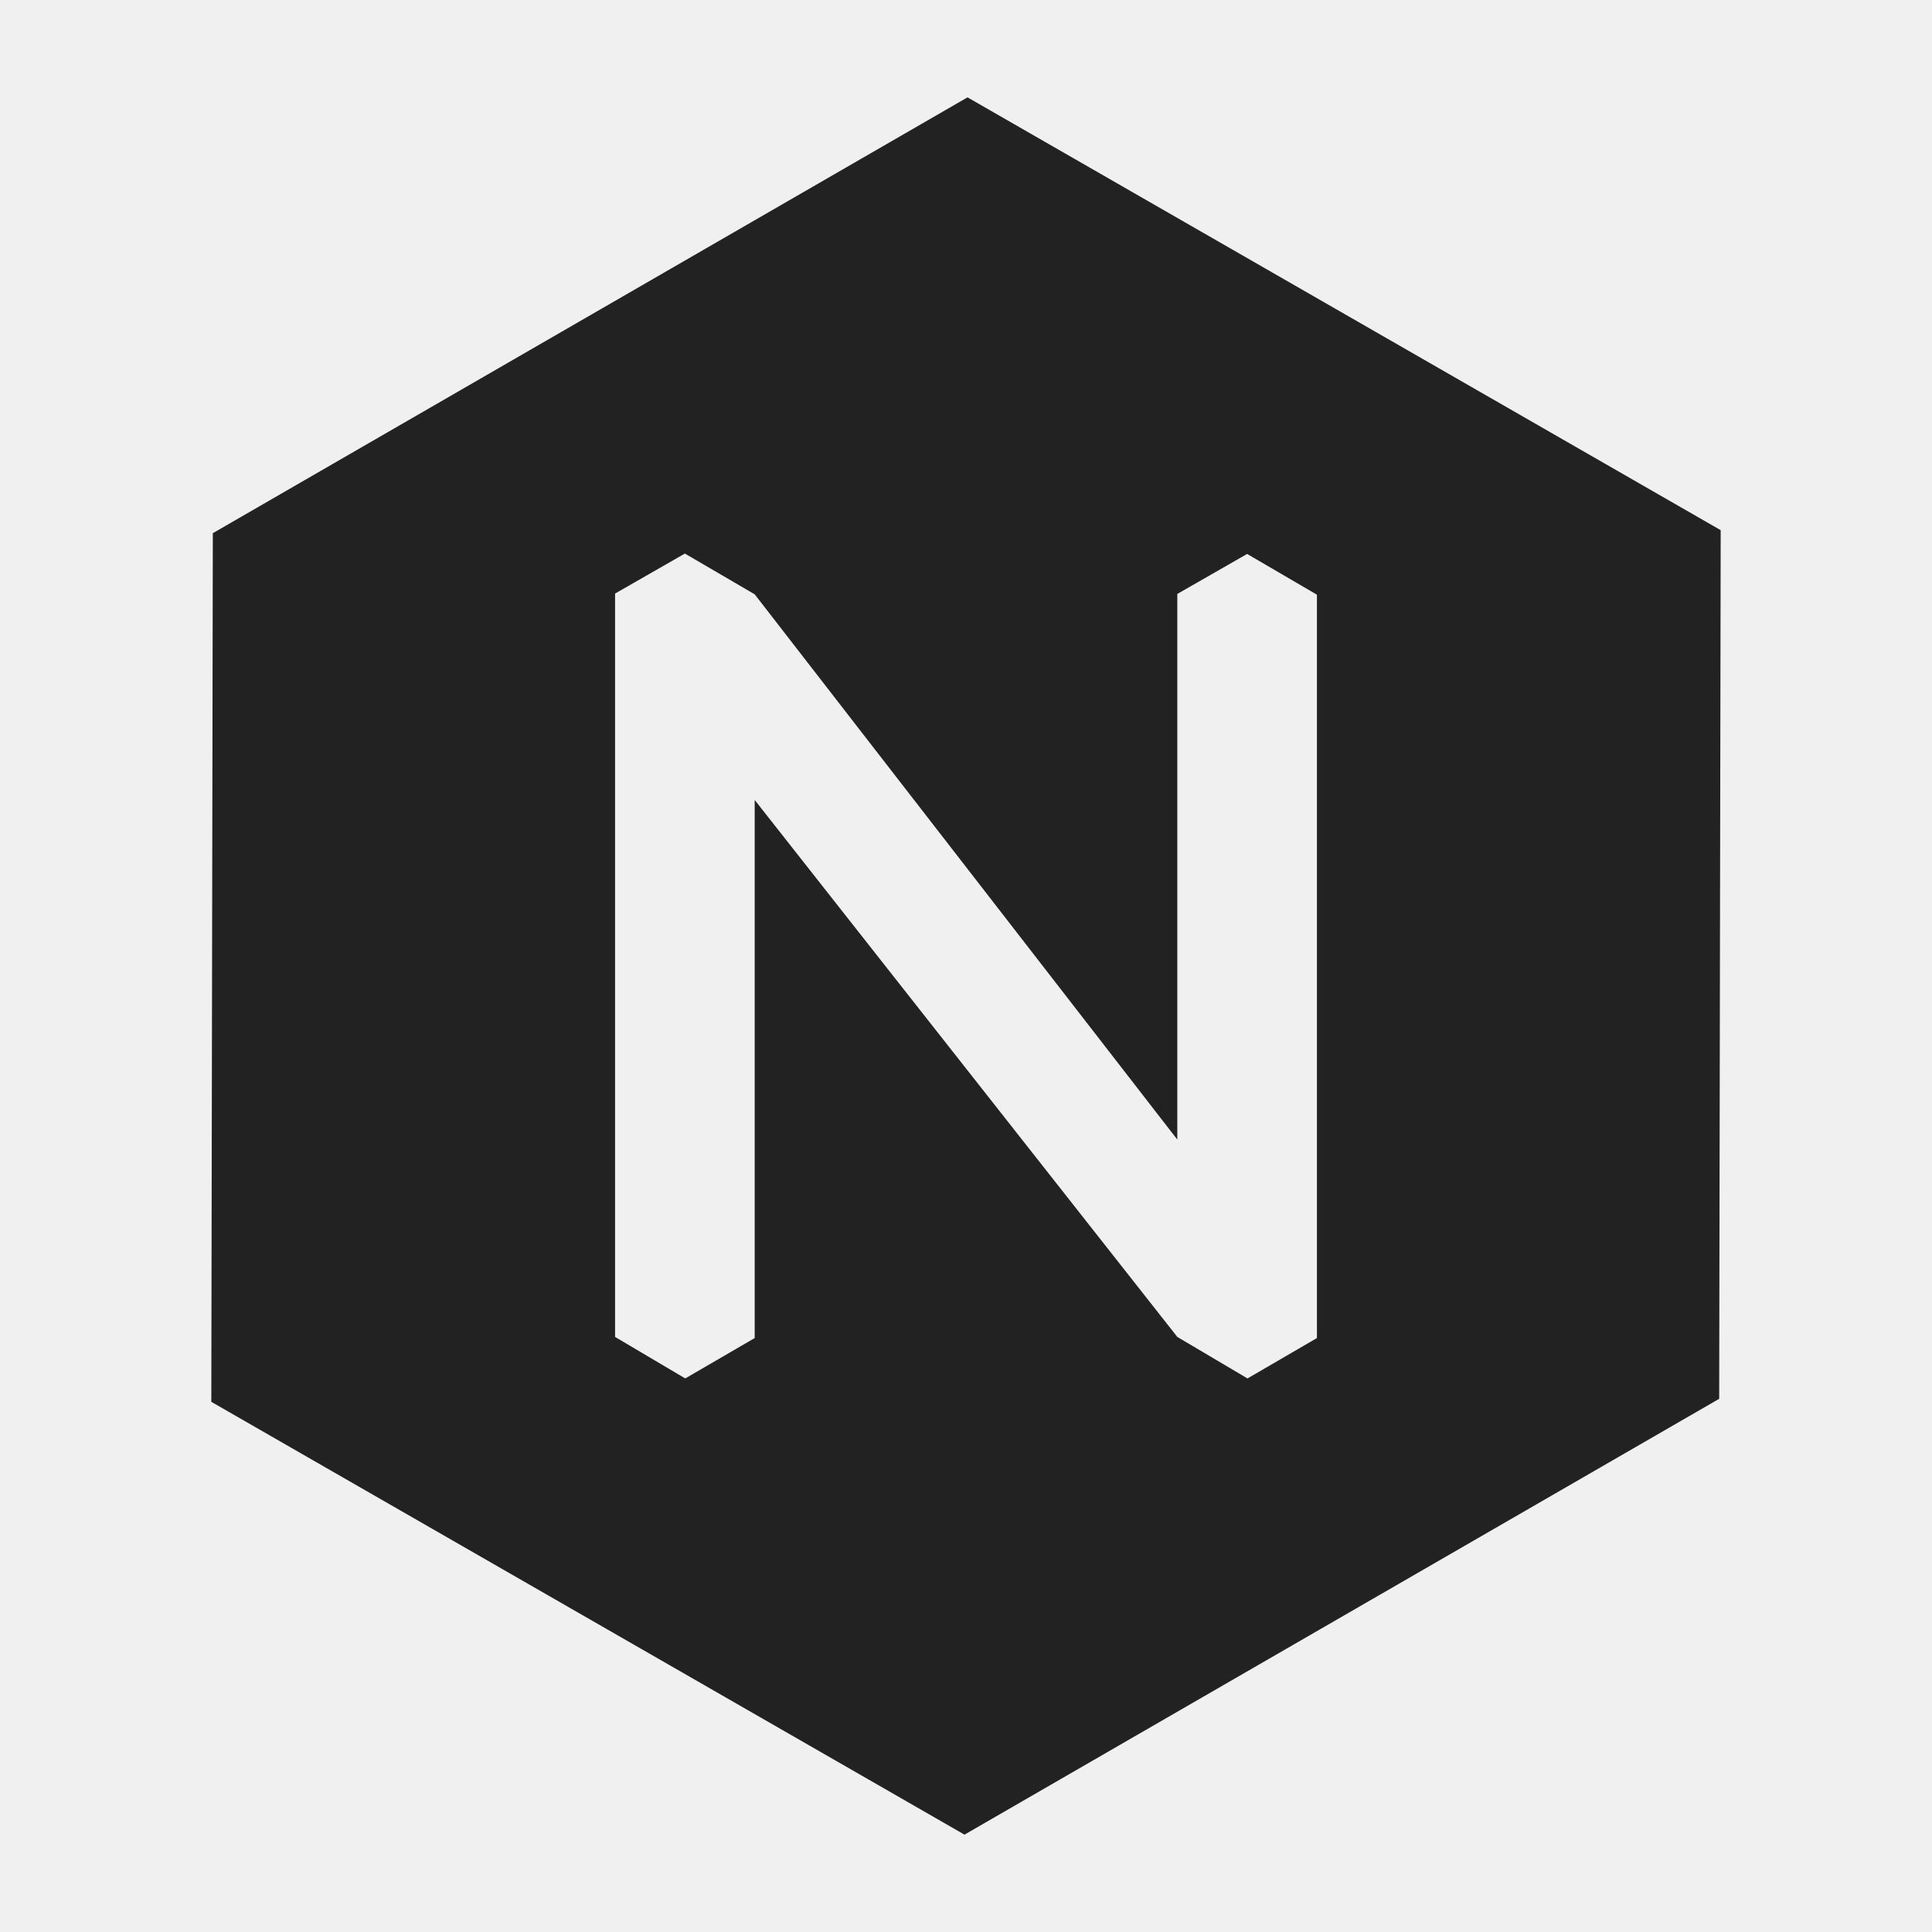
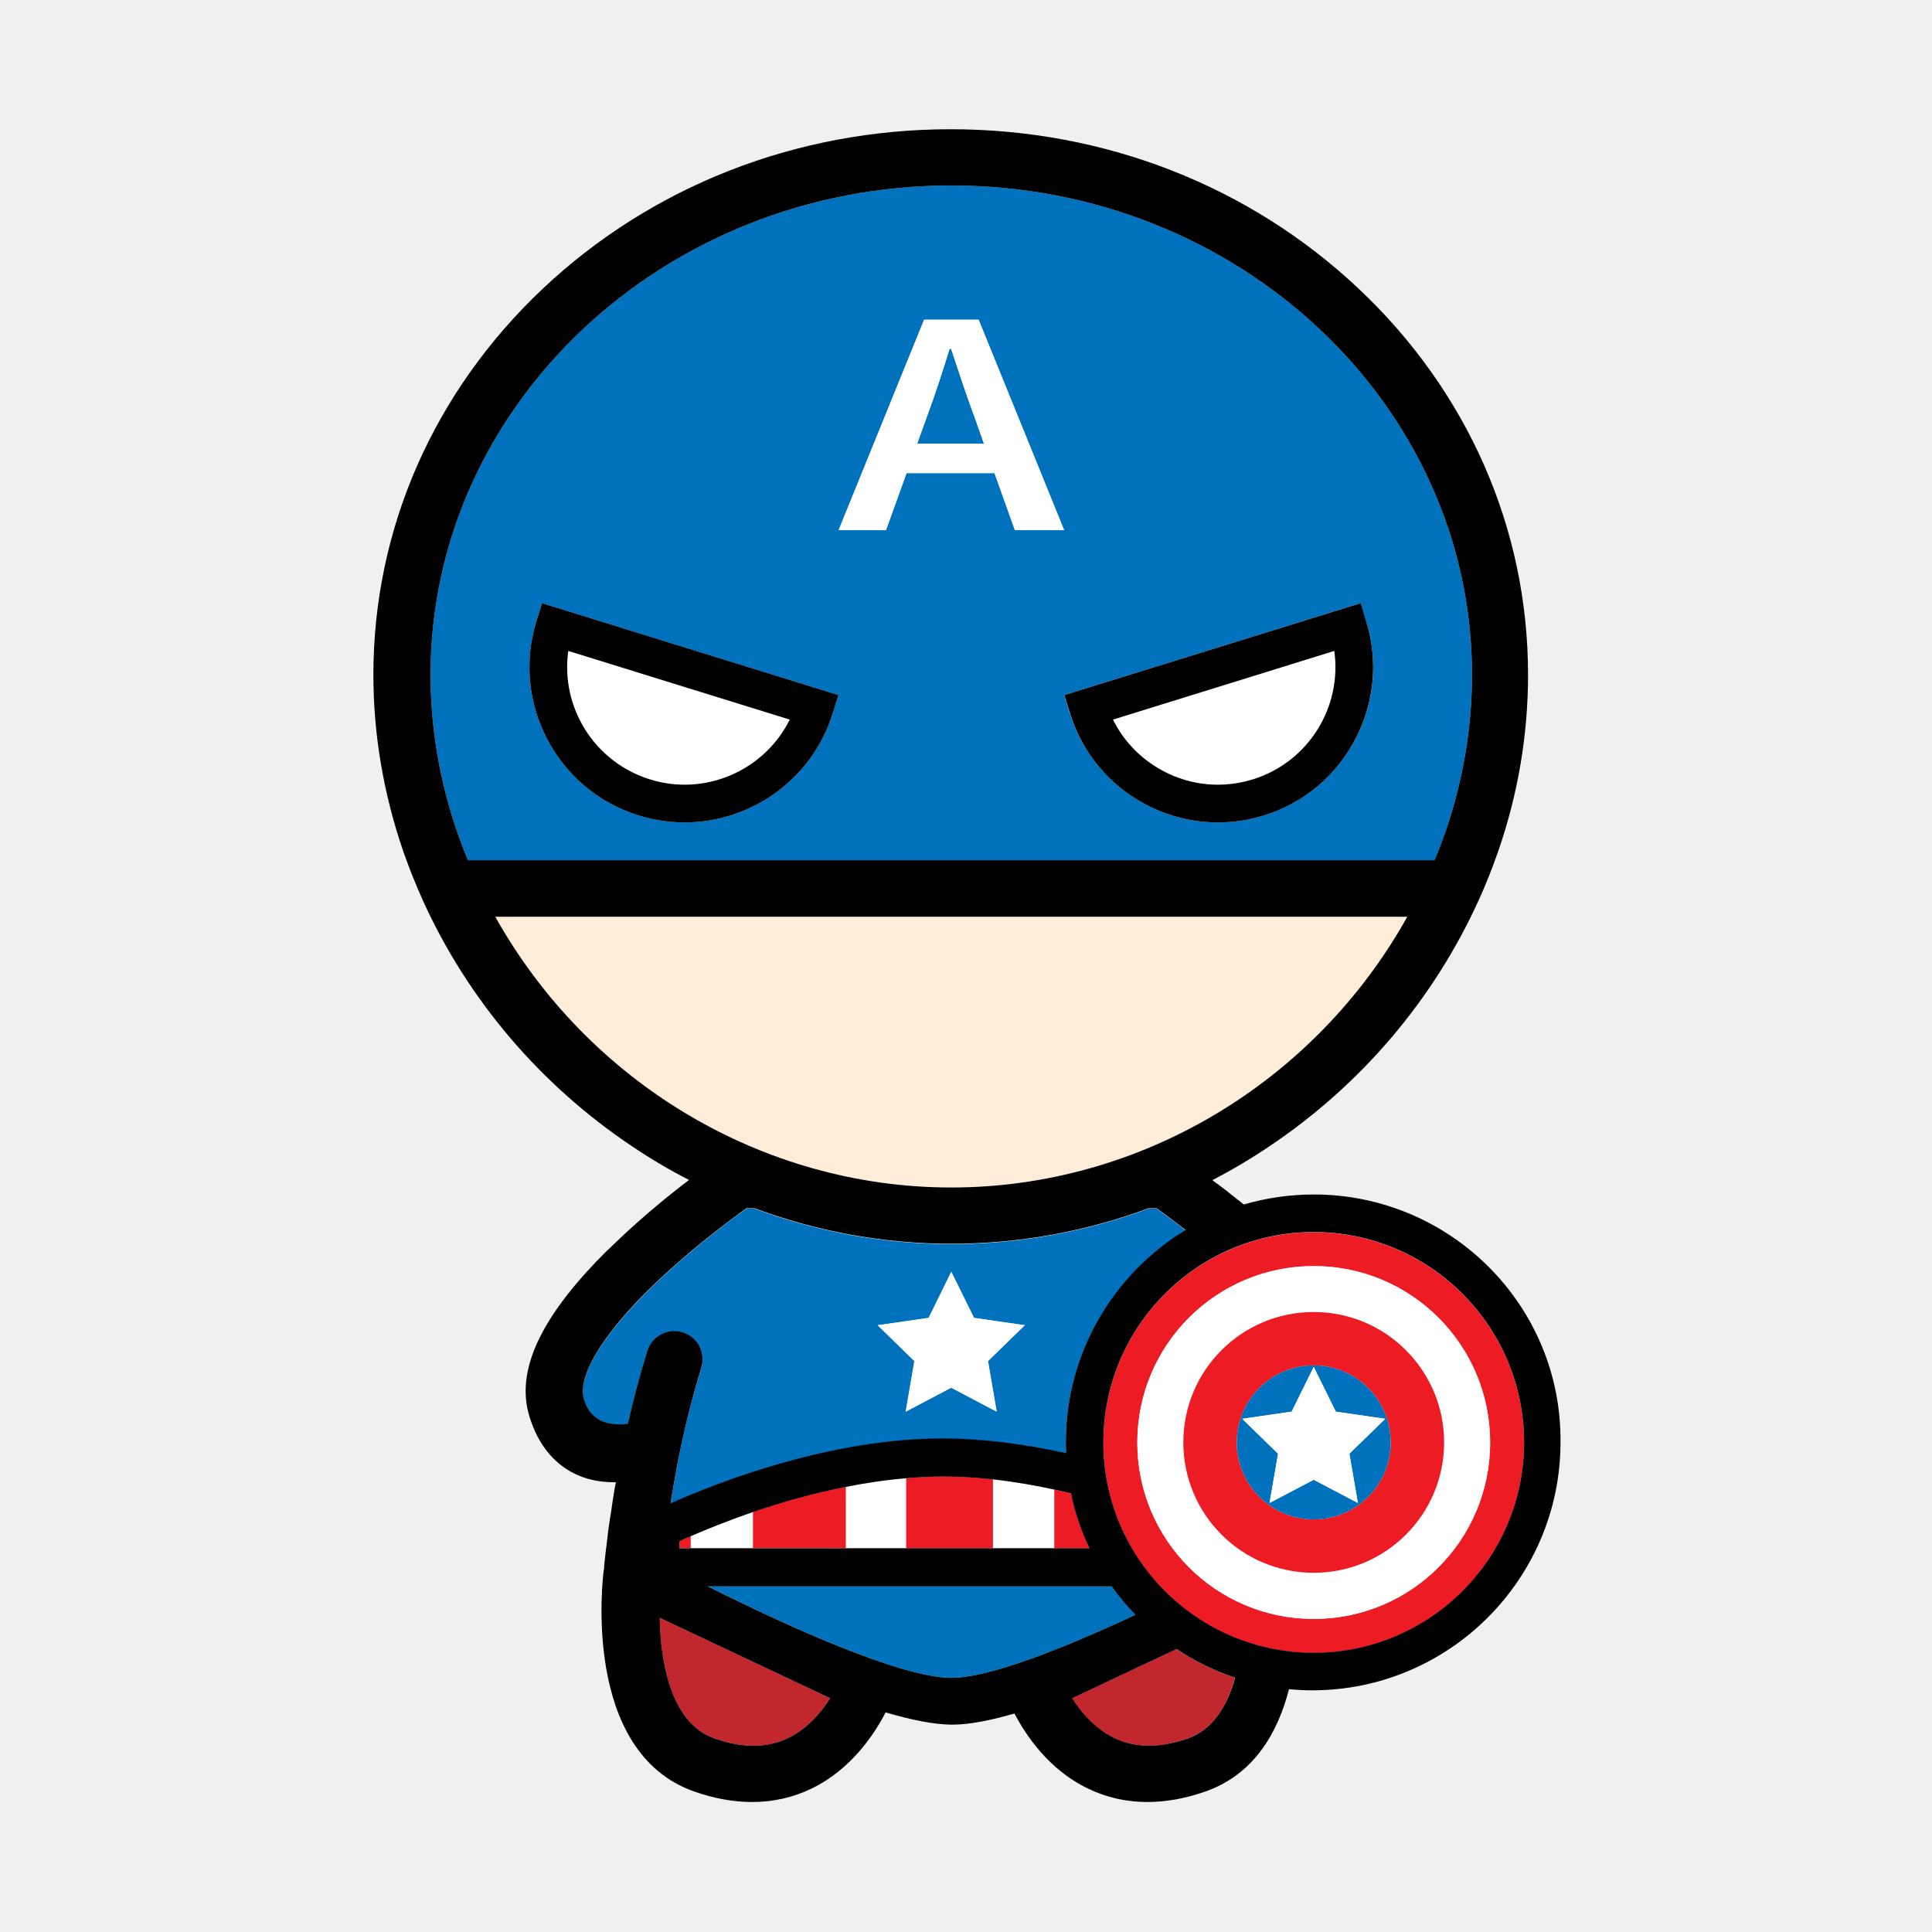
- <svg xmlns="http://www.w3.org/2000/svg" xml:space="preserve" enable-background="new 0 0 512 512" viewBox="0 0 512 512" height="512px" width="512px" y="0px" x="0px" id="NexT" version="1.1">
-   <defs id="defs3388" />
-   <path style="fill:#222222;fill-opacity:1" id="path3384" d="M 256.4,25.8 56.4,141.3 56,371.5 255.6,486.2 455.6,370.7 456,140.5 Z m 92.6,328.8 -18.4,10.7 -18.6,-11 0,0 -112,-142.3 0,142.6 -18.4,10.7 -18.6,-11 0,-197 18.5,-10.6 18.5,10.8 0,0 112,144.5 0,-144.6 18.5,-10.6 18.5,10.8 z" />
+ <svg xmlns="http://www.w3.org/2000/svg" t="1583331307614" class="icon" viewBox="0 0 1024 1024" version="1.1" p-id="1131" width="128" height="128">
+   <defs>
+     <style type="text/css" />
+   </defs>
+   <path d="M331.6 755h0.1c0.4-0.1 0.7-0.1 1.1-0.2 3-13.4 6.4-26.3 10.3-38.6 2.5-7.9 10.9-12.3 18.8-9.8s12.3 10.9 9.8 18.8c-5.1 16.4-9.5 33.9-13 52.6v0.2c-1.1 6-2.2 12.1-3.2 18.4 0 0.2-0.1 0.4-0.1 0.6 26.3-11.7 85-34.4 144.4-34.4 22 0 44.3 3.2 65.2 7.8-0.1-1.9-0.1-3.8-0.1-5.8 0-47.6 25.5-89.4 63.5-112.5-6.6-5.1-12-9.1-15.4-11.5h-4.3c-33.4 12.4-68.6 18.8-104.4 18.8s-71.1-6.4-104.4-18.8h-4.3c-5.4 3.8-16 11.7-28.1 21.8l-0.1 0.1c-0.8 0.6-1.5 1.3-2.3 1.9-0.2 0.2-0.4 0.4-0.7 0.6l-2.1 1.8c-0.4 0.4-0.9 0.7-1.3 1.1-0.3 0.2-0.6 0.5-0.8 0.7-4 3.5-8 7.1-12 10.9-15.1 14.4-26.3 27.8-32.8 39-0.2 0.4-0.4 0.8-0.6 1.1-0.8 1.4-1.5 2.8-2.1 4.1-0.3 0.7-0.6 1.3-0.9 2-0.5 1.3-1 2.5-1.4 3.7-0.4 1.2-0.7 2.3-0.9 3.4-0.5 2.4-0.7 4.6-0.5 6.5 0 0.2 0 0.3 0.1 0.5 0 0.2 0.1 0.4 0.1 0.6 0.1 0.4 0.1 0.7 0.2 1v0.1c0 0.1 0.1 0.2 0.1 0.3l0.3 0.9c3.6 10.7 13.1 12.9 21.8 12.3z m160.6-56.5l12-24.4 12 24.4 26.9 3.9-19.5 19 4.6 26.8-24.1-12.7-24.1 12.7 4.6-26.8-19.5-19 27.1-3.9z" fill="#0071BC" p-id="1132" />
+   <path d="M378.7 921.4c15.1 5.3 28 5.2 39.2-0.3 10.3-5 17.5-13.8 22.1-21l-90.3-42.6c0.4 22.4 5.2 55.6 29 63.9zM568.2 900.1c2.5 4 5.9 8.5 10.1 12.5 13.7 13.1 30.5 16 51.2 8.8 13.7-4.8 21.1-17.7 25-32.2-11.1-3.7-21.5-8.9-31-15.2l-55.3 26.1z" fill="#C1272D" p-id="1133" />
+   <path d="M589.3 840.8h-214c42.8 21.5 102.6 48.5 129 48.5 20.3 0 60.6-16.2 97.5-33.4-4.5-4.7-8.7-9.8-12.5-15.1z" fill="#0071BC" p-id="1134" />
+   <path d="M577.4 820.6h-18.6v-31.1c-10.6-2.3-21.5-4.2-32.5-5.4v36.5h-46v-37.1c-10.9 0.9-21.6 2.5-32 4.6v32.6h-49.2v-19.2c-13.3 4.5-24.6 9.1-33 12.8v6.4H360h217.4z" fill="#FFFFFF" p-id="1135" />
+   <path d="M504.1 184.9h-0.8c-3.8 12.3-7.9 25-12.3 36.7l-4.9 13.6h35.5l-4.8-13.6c-4.5-11.8-8.6-24.5-12.7-36.7z" fill="#0071BC" p-id="1136" />
+   <path d="M765.9 441.5c9.5-27.4 14.3-55.6 14.3-83.9 0-143-123.8-259.3-276-259.3s-276 116.3-276 259.3c0 28.3 4.8 56.5 14.3 83.9 1.7 4.8 3.5 9.6 5.5 14.4h512.5c1.9-4.8 3.8-9.6 5.4-14.4zM441.4 378c-10.9 35.2-43.5 57.9-78.6 57.9-8 0-16.2-1.2-24.3-3.7-43.3-13.4-67.6-59.6-54.2-102.9l3-9.6 157.1 48.7-3 9.6z m96.5-97.1l-10.8-30.2h-46.6l-10.9 30.2h-25.1l45.3-111.5h28.9L564 280.9h-26.1z m132 151.3c-8 2.5-16.3 3.7-24.4 3.7-13.2 0-26.2-3.2-38.2-9.5-19.5-10.3-33.7-27.4-40.3-48.4l-3-9.6 157.1-48.7 3 9.6c13.5 43.3-10.8 89.4-54.2 102.9z" fill="#0071BC" p-id="1137" />
+   <path d="M745.9 485.9H262.5c49.1 87.9 141.6 143.5 241.7 143.5s192.6-55.6 241.7-143.5z" fill="#FFECD9" p-id="1138" />
+   <path d="M480.1 748.2l24.1-12.7 24.1 12.7-4.6-26.8 19.5-19-26.9-3.9-12.1-24.4-12 24.4-26.9 3.9 19.4 19zM344.4 413.1c29.5 9.2 60.8-4.9 74.1-31.7L301.2 345c-4.2 29.7 13.7 58.9 43.2 68.1z" fill="#FFFFFF" p-id="1139" />
+   <path d="M284.3 329.3c-13.4 43.3 10.9 89.5 54.2 102.9 8.1 2.5 16.3 3.7 24.3 3.7 35.1 0 67.7-22.7 78.6-57.9l3-9.6-157.1-48.7-3 9.6z m16.9 15.7l117.4 36.4c-13.3 26.8-44.6 40.9-74.1 31.7-29.6-9.2-47.5-38.4-43.3-68.1z" fill="" p-id="1140" />
+   <path d="M589.9 381.4c5.8 11.6 15 21.2 26.7 27.3 14.7 7.7 31.6 9.3 47.4 4.4 29.5-9.2 47.4-38.4 43.2-68.1l-117.3 36.4z" fill="#FFFFFF" p-id="1141" />
+   <path d="M721.2 319.7l-157.1 48.7 3 9.6c6.5 21 20.8 38.2 40.2 48.4 12 6.3 25.1 9.5 38.2 9.5 8.2 0 16.4-1.2 24.4-3.7 43.3-13.4 67.6-59.6 54.2-102.9l-2.9-9.6zM664 413.1c-15.9 4.9-32.7 3.4-47.4-4.4-11.7-6.2-21-15.7-26.7-27.3L707.2 345c4.2 29.7-13.6 58.9-43.2 68.1z" fill="" p-id="1142" />
+   <path d="M489.8 169.5L444.5 281h25.1l10.9-30.2h46.6l10.8 30.2H564l-45.3-111.5h-28.9z m-3.7 65.7l4.9-13.6c4.4-11.8 8.5-24.4 12.3-36.7h0.8c4.1 12.2 8.2 25 12.6 36.7l4.8 13.6h-35.4z" fill="#FFFFFF" p-id="1143" />
+   <path d="M526.3 820.6v-36.5c-8.8-1-17.7-1.5-26.5-1.5-6.5 0-13 0.3-19.5 0.9v37.1h46zM448.3 820.6V788c-17.9 3.5-34.7 8.4-49.2 13.3v19.2h49.2zM366.1 814.1c-2.1 0.9-4.1 1.8-5.9 2.6l-0.2 3.8h6.1v-6.4zM577.4 820.6c-4.3-9.2-7.6-18.9-9.8-29.1-2.9-0.7-5.9-1.4-8.8-2v31.1h18.6zM696.3 653.1c-61.5 0-111.5 50-111.5 111.5s50 111.5 111.5 111.5 111.5-50 111.5-111.5-50-111.5-111.5-111.5z m0 204.9c-51.6 0-93.5-41.8-93.5-93.5s41.8-93.5 93.5-93.5 93.5 41.8 93.5 93.5-41.9 93.5-93.5 93.5z" fill="#ED1C24" p-id="1144" />
+   <path d="M696.3 633.1c-12.9 0-25.3 1.9-37.1 5.3-0.2-0.2-0.5-0.4-0.7-0.6-0.3-0.2-0.6-0.5-0.9-0.7l-1.5-1.2c-0.3-0.2-0.5-0.4-0.8-0.6-0.5-0.4-1-0.9-1.6-1.3-0.2-0.2-0.4-0.4-0.7-0.5-0.5-0.4-1.1-0.9-1.6-1.3-0.2-0.2-0.4-0.3-0.6-0.5-0.6-0.5-1.1-0.9-1.7-1.3-0.1-0.1-0.3-0.2-0.4-0.3-0.6-0.5-1.2-0.9-1.8-1.4-0.1-0.1-0.2-0.1-0.3-0.2-0.6-0.5-1.2-1-1.9-1.4 0 0-0.1-0.1-0.2-0.1-0.7-0.5-1.3-1-1.9-1.5 10.4-5.4 20.5-11.4 30.3-18 48.6-32.6 86.9-77.7 110.8-130.3 3.9-8.5 7.3-17.2 10.3-25.8 10.6-30.5 15.9-62.1 15.9-93.7 0-77.4-31.9-150.2-89.9-204.8-57.8-54.4-134.5-84.4-216.1-84.4s-158.3 30-216.1 84.4c-58 54.7-89.9 127.4-89.9 204.8 0 31.6 5.4 63.2 15.9 93.7 3 8.6 6.5 17.3 10.3 25.8 23.9 52.7 62.2 97.7 110.8 130.3 9.8 6.6 19.9 12.6 30.3 17.9-10.4 7.9-24.2 19.1-37.7 32-0.9 0.9-1.9 1.8-2.8 2.7-0.7 0.7-1.5 1.4-2.2 2.1-0.2 0.2-0.4 0.4-0.7 0.6-32.7 32.4-46.6 59.5-42.5 82.5 0 0.2 0.1 0.4 0.1 0.6 0 0.2 0.1 0.3 0.1 0.5 0.1 0.3 0.1 0.6 0.2 0.9 0.2 0.7 0.3 1.3 0.5 2 6.5 23.3 22.9 36.3 45 36.3h1.2c-0.1 0.7-0.2 1.5-0.4 2.2l-0.3 1.6c-0.3 2.1-0.7 4.2-1 6.3l-0.2 1.4c-0.3 2.2-0.6 4.4-1 6.6l-0.2 1.2c-0.1 0.5-0.1 1-0.2 1.5 0 0.1 0 0.3-0.1 0.4-0.2 1.7-0.5 3.4-0.7 5.1l-0.1 0.9c-0.1 1.1-0.3 2.3-0.4 3.4-0.1 0.9-0.2 1.7-0.3 2.6-0.1 0.5-0.1 1.1-0.2 1.6l-0.1 0.5c-0.3 2.7-0.6 5.4-0.9 8.2-0.1 0.7-0.1 1.5-0.1 2.2-0.1 0.3-0.1 0.5-0.2 0.8-0.5 3.9-12 96.5 48.1 117.5 10.6 3.7 20.8 5.5 30.6 5.5 11.1 0 21.7-2.4 31.6-7.2 21-10.2 33.2-28.9 39.1-40.3 13.6 4 25.8 6.5 35.4 6.5 9.1 0 20.4-2.3 32.9-5.9 6 11.5 18.1 29.7 38.8 39.7 9.9 4.8 20.4 7.2 31.6 7.2 9.8 0 20-1.8 30.6-5.5 26-9 38.6-31.4 44.5-54.3 4.1 0.4 8.2 0.6 12.4 0.6 72.5 0 131.5-59 131.5-131.5 0.7-72.4-58.3-131.3-130.8-131.3zM242.5 441.5c-9.5-27.4-14.3-55.6-14.3-83.9 0-143 123.8-259.3 276-259.3s276 116.3 276 259.3c0 28.3-4.8 56.5-14.3 83.9-1.7 4.8-3.5 9.6-5.5 14.4H248c-2-4.8-3.8-9.6-5.5-14.4z m20 44.4h483.4c-49.1 87.9-141.6 143.5-241.7 143.5s-192.5-55.6-241.7-143.5z m47.3 256.6l-0.3-0.9c0-0.1-0.1-0.2-0.1-0.3v-0.1c-0.1-0.3-0.2-0.7-0.2-1 0-0.2-0.1-0.4-0.1-0.6 0-0.2 0-0.3-0.1-0.5-0.2-1.9 0-4.1 0.5-6.5 0.2-1.1 0.5-2.2 0.9-3.4 0.4-1.2 0.9-2.4 1.4-3.7 0.3-0.6 0.6-1.3 0.9-2 0.6-1.3 1.3-2.7 2.1-4.1 0.2-0.4 0.4-0.8 0.6-1.1 6.5-11.2 17.7-24.7 32.8-39 4-3.8 8-7.4 12-10.9 0.3-0.2 0.6-0.5 0.8-0.7 0.4-0.4 0.9-0.7 1.3-1.1l2.1-1.8c0.2-0.2 0.4-0.4 0.7-0.6 0.8-0.7 1.5-1.3 2.3-1.9l0.1-0.1c12.1-10.1 22.7-17.9 28.1-21.8h4.3c33.4 12.4 68.6 18.8 104.4 18.8s71.1-6.4 104.4-18.8h4.3c3.4 2.4 8.8 6.4 15.4 11.5-38 23.1-63.5 64.9-63.5 112.5 0 1.9 0.1 3.9 0.1 5.8-20.9-4.6-43.2-7.8-65.2-7.8-59.4 0-118.1 22.7-144.4 34.4 0-0.2 0.1-0.4 0.1-0.6 1-6.2 2.1-12.4 3.2-18.4v-0.2c3.6-18.7 7.9-36.2 13-52.6 2.5-7.9-1.9-16.3-9.8-18.8s-16.3 1.9-18.8 9.8c-3.8 12.3-7.3 25.1-10.3 38.6-0.4 0-0.8 0.1-1.1 0.2h-0.1c-8.7 0.8-18.2-1.4-21.8-12.3z m50.2 78.1l0.2-3.8c1.7-0.8 3.7-1.7 5.9-2.6 8.4-3.6 19.7-8.2 33-12.8 14.5-4.9 31.3-9.8 49.2-13.3 10.4-2.1 21.1-3.7 32-4.6 6.5-0.5 13-0.9 19.5-0.9 8.8 0 17.7 0.6 26.5 1.5 11 1.2 21.9 3.1 32.5 5.4 3 0.6 5.9 1.3 8.8 2 2.1 10.2 5.4 19.9 9.8 29.1H360z m57.9 100.5c-11.3 5.5-24.1 5.6-39.2 0.3-23.7-8.3-28.6-41.5-29-63.9l90.3 42.6c-4.6 7.2-11.8 16-22.1 21z m86.4-31.8c-26.4 0-86.3-27-129.1-48.5h214c3.8 5.3 8 10.4 12.6 15.1-36.9 17.2-77.1 33.4-97.5 33.4z m125.3 32.1c-20.7 7.2-37.5 4.3-51.2-8.8-4.2-4-7.6-8.5-10.1-12.5l55.3-26.1c9.5 6.4 20 11.5 31 15.2-3.9 14.4-11.4 27.4-25 32.2z m66.7-45.4c-61.5 0-111.5-50-111.5-111.5S634.8 653 696.3 653s111.5 50 111.5 111.5S757.8 876 696.3 876z" fill="" p-id="1145" />
+   <path d="M696.3 671.1c-51.6 0-93.5 41.8-93.5 93.5s41.8 93.5 93.5 93.5 93.5-41.8 93.5-93.5-41.9-93.5-93.5-93.5z m0 162.5c-38.2 0-69.1-30.9-69.1-69.1 0-38.2 30.9-69.1 69.1-69.1s69.1 30.9 69.1 69.1c0 38.2-30.9 69.1-69.1 69.1z" fill="#FFFFFF" p-id="1146" />
+   <path d="M696.3 695.4c-38.2 0-69.1 30.9-69.1 69.1 0 38.2 30.9 69.1 69.1 69.1s69.1-30.9 69.1-69.1c0-38.1-30.9-69.1-69.1-69.1z m0 109.9c-22.5 0-40.8-18.3-40.8-40.8s18.3-40.8 40.8-40.8 40.8 18.3 40.8 40.8-18.3 40.8-40.8 40.8z" fill="#ED1C24" p-id="1147" />
+   <path d="M696.3 723.7c-22.5 0-40.8 18.3-40.8 40.8s18.3 40.8 40.8 40.8 40.8-18.3 40.8-40.8-18.3-40.8-40.8-40.8z m18.9 46.8l4.5 26.1-23.4-12.3-23.4 12.3 4.5-26.1-19-18.5 26.2-3.8 11.7-23.7 11.7 23.7 26.2 3.8-19 18.5z" fill="#0071BC" p-id="1148" />
+   <path d="M708 748.2l-11.7-23.7-11.7 23.7-26.2 3.8 19 18.5-4.5 26.1 23.4-12.3 23.4 12.3-4.5-26.1 19-18.5z" fill="#FFFFFF" p-id="1149" />
</svg>
